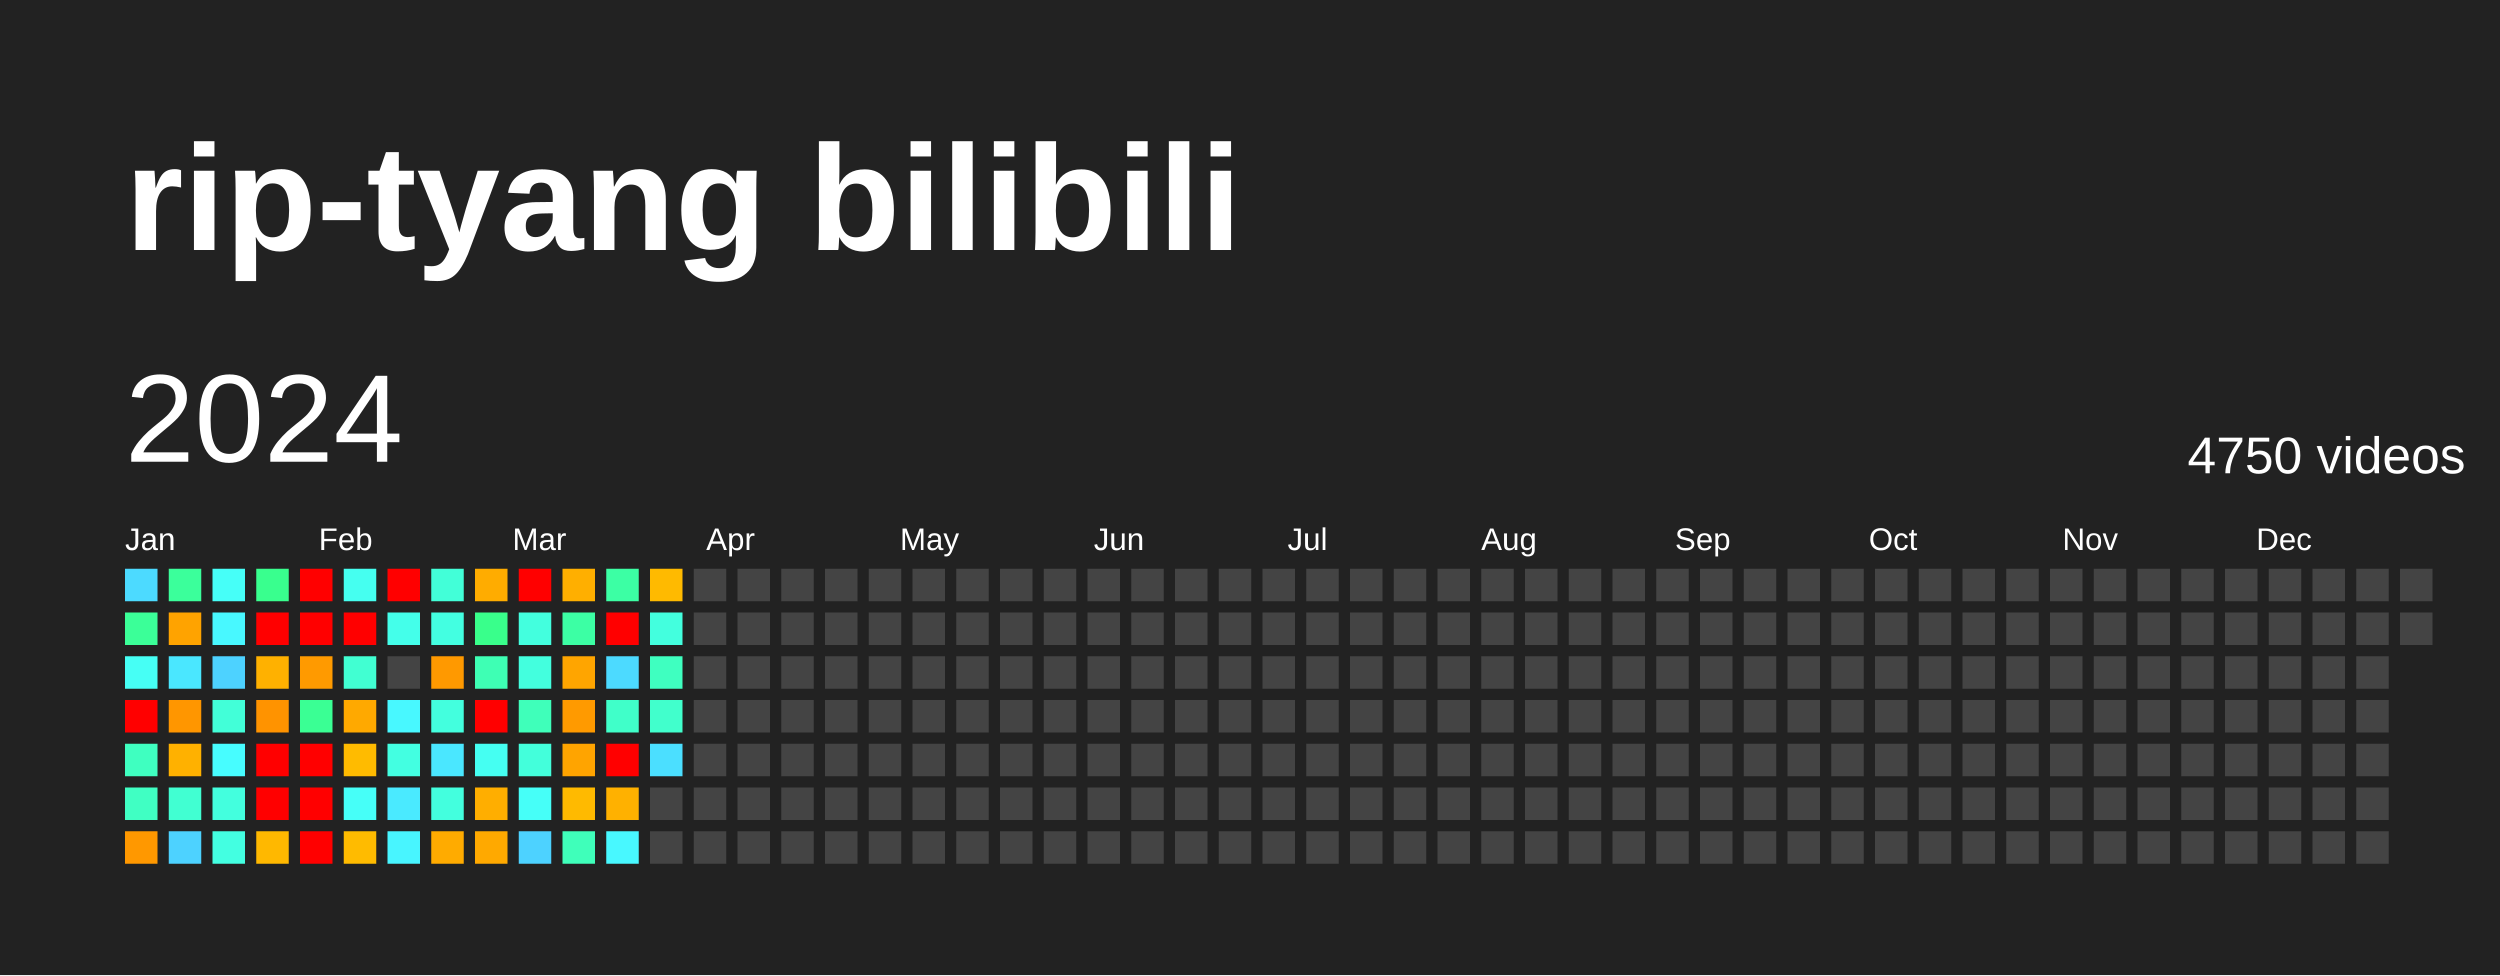
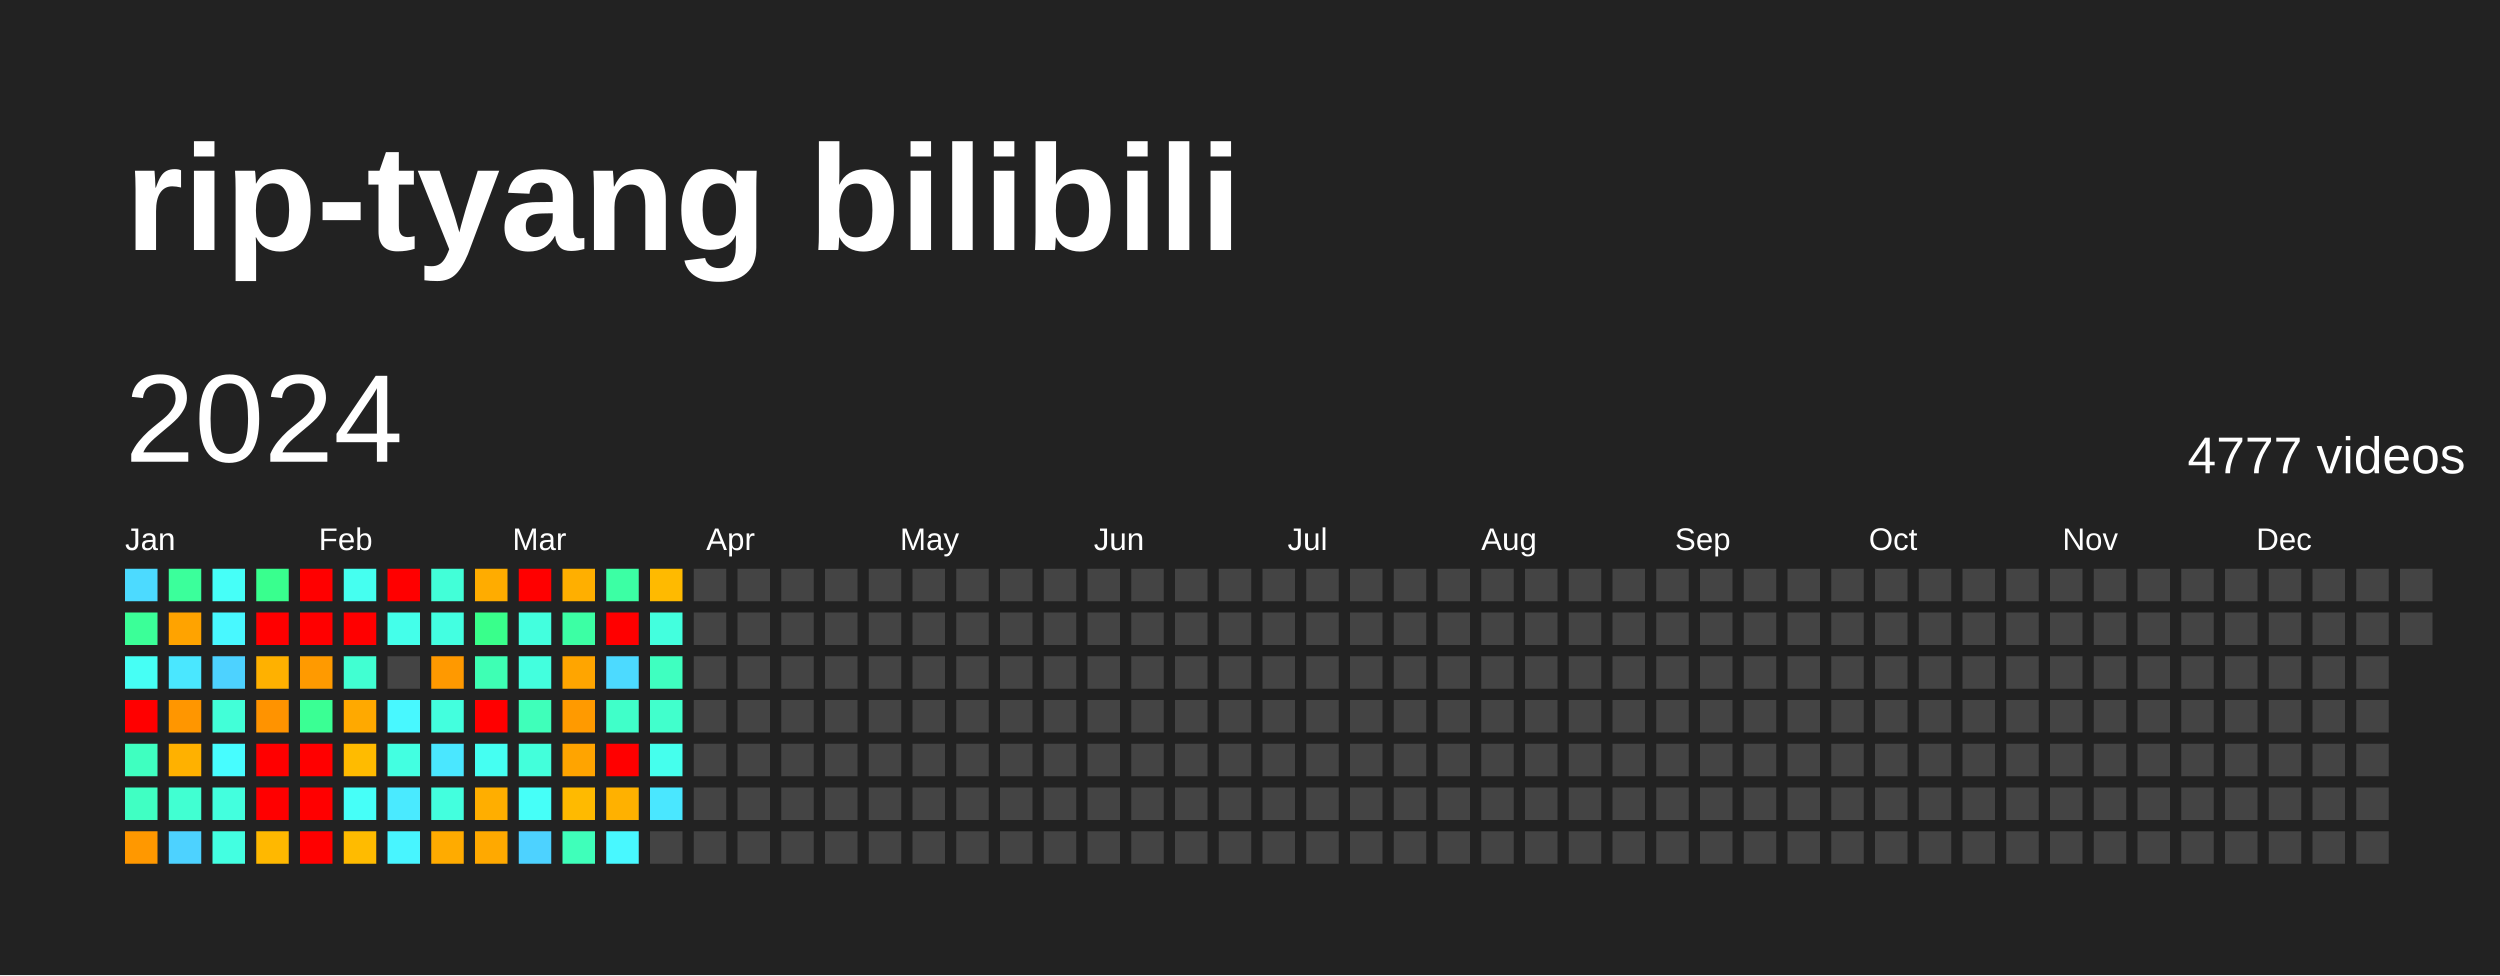
<svg xmlns="http://www.w3.org/2000/svg" baseProfile="full" height="78mm" version="1.1" viewBox="0,0,200,78" width="200mm">
  <defs />
  <rect fill="#222222" height="78" width="200" x="0" y="0" />
  <text fill="#FFFFFF" style="font-size:12px; font-family:Arial; font-weight:bold;" x="10" y="20">rip-tyang bilibili</text>
  <text dominant-baseline="hanging" fill="#FFFFFF" style="font-size:10.0px; font-family:Arial;" x="10" y="30">2024</text>
-   <text dominant-baseline="hanging" fill="#FFFFFF" style="font-size:4.125px; font-family:Arial;" x="175" y="35">4750 videos</text>
+   <text dominant-baseline="hanging" fill="#FFFFFF" style="font-size:4.125px; font-family:Arial;" x="175" y="35">4777 videos</text>
  <text fill="#FFFFFF" style="font-size:2.5px; font-family:Arial" x="10.0" y="44">Jan</text>
  <text fill="#FFFFFF" style="font-size:2.5px; font-family:Arial" x="25.5" y="44">Feb</text>
  <text fill="#FFFFFF" style="font-size:2.5px; font-family:Arial" x="41.0" y="44">Mar</text>
  <text fill="#FFFFFF" style="font-size:2.5px; font-family:Arial" x="56.5" y="44">Apr</text>
  <text fill="#FFFFFF" style="font-size:2.5px; font-family:Arial" x="72.0" y="44">May</text>
  <text fill="#FFFFFF" style="font-size:2.5px; font-family:Arial" x="87.5" y="44">Jun</text>
  <text fill="#FFFFFF" style="font-size:2.5px; font-family:Arial" x="103.0" y="44">Jul</text>
  <text fill="#FFFFFF" style="font-size:2.5px; font-family:Arial" x="118.5" y="44">Aug</text>
  <text fill="#FFFFFF" style="font-size:2.5px; font-family:Arial" x="134.0" y="44">Sep</text>
  <text fill="#FFFFFF" style="font-size:2.5px; font-family:Arial" x="149.5" y="44">Oct</text>
  <text fill="#FFFFFF" style="font-size:2.5px; font-family:Arial" x="165.0" y="44">Nov</text>
  <text fill="#FFFFFF" style="font-size:2.5px; font-family:Arial" x="180.5" y="44">Dec</text>
  <rect fill="#4cdaff" height="2.6" width="2.6" x="10.0" y="45.5" />
  <rect fill="#3bff98" height="2.6" width="2.6" x="10.0" y="49.0" />
  <rect fill="#46fff5" height="2.6" width="2.6" x="10.0" y="52.5" />
  <rect fill="red" height="2.6" width="2.6" x="10.0" y="56.0" />
  <rect fill="#3fffc0" height="2.6" width="2.6" x="10.0" y="59.5" />
  <rect fill="#40ffc3" height="2.6" width="2.6" x="10.0" y="63.0" />
  <rect fill="#ff9800" height="2.6" width="2.6" x="10.0" y="66.5" />
  <rect fill="#3bff9b" height="2.6" width="2.6" x="13.5" y="45.5" />
  <rect fill="#ffa300" height="2.6" width="2.6" x="13.5" y="49.0" />
  <rect fill="#4ae7ff" height="2.6" width="2.6" x="13.5" y="52.5" />
  <rect fill="#ff9600" height="2.6" width="2.6" x="13.5" y="56.0" />
  <rect fill="#ffb100" height="2.6" width="2.6" x="13.5" y="59.5" />
  <rect fill="#41ffd2" height="2.6" width="2.6" x="13.5" y="63.0" />
  <rect fill="#4dd2ff" height="2.6" width="2.6" x="13.5" y="66.5" />
  <rect fill="#46fff8" height="2.6" width="2.6" x="17.0" y="45.5" />
  <rect fill="#48f8ff" height="2.6" width="2.6" x="17.0" y="49.0" />
  <rect fill="#4dd2ff" height="2.6" width="2.6" x="17.0" y="52.5" />
  <rect fill="#42ffd8" height="2.6" width="2.6" x="17.0" y="56.0" />
  <rect fill="#47fdff" height="2.6" width="2.6" x="17.0" y="59.5" />
  <rect fill="#43ffde" height="2.6" width="2.6" x="17.0" y="63.0" />
  <rect fill="#43ffe1" height="2.6" width="2.6" x="17.0" y="66.5" />
  <rect fill="#39ff8e" height="2.6" width="2.6" x="20.5" y="45.5" />
  <rect fill="red" height="2.6" width="2.6" x="20.5" y="49.0" />
  <rect fill="#ffb100" height="2.6" width="2.6" x="20.5" y="52.5" />
  <rect fill="#ff9300" height="2.6" width="2.6" x="20.5" y="56.0" />
  <rect fill="red" height="2.6" width="2.6" x="20.5" y="59.5" />
  <rect fill="red" height="2.6" width="2.6" x="20.5" y="63.0" />
  <rect fill="#ffb800" height="2.6" width="2.6" x="20.5" y="66.5" />
  <rect fill="red" height="2.6" width="2.6" x="24.0" y="45.5" />
  <rect fill="red" height="2.6" width="2.6" x="24.0" y="49.0" />
  <rect fill="#ff9a00" height="2.6" width="2.6" x="24.0" y="52.5" />
  <rect fill="#3aff94" height="2.6" width="2.6" x="24.0" y="56.0" />
  <rect fill="red" height="2.6" width="2.6" x="24.0" y="59.5" />
  <rect fill="red" height="2.6" width="2.6" x="24.0" y="63.0" />
  <rect fill="red" height="2.6" width="2.6" x="24.0" y="66.5" />
  <rect fill="#45fff0" height="2.6" width="2.6" x="27.5" y="45.5" />
  <rect fill="red" height="2.6" width="2.6" x="27.5" y="49.0" />
  <rect fill="#41ffd2" height="2.6" width="2.6" x="27.5" y="52.5" />
  <rect fill="#ffa900" height="2.6" width="2.6" x="27.5" y="56.0" />
  <rect fill="#ffbb00" height="2.6" width="2.6" x="27.5" y="59.5" />
  <rect fill="#46fff8" height="2.6" width="2.6" x="27.5" y="63.0" />
  <rect fill="#ffbb00" height="2.6" width="2.6" x="27.5" y="66.5" />
  <rect fill="red" height="2.6" width="2.6" x="31.0" y="45.5" />
  <rect fill="#44ffea" height="2.6" width="2.6" x="31.0" y="49.0" />
  <rect fill="#444444" height="2.6" width="2.6" x="31.0" y="52.5" />
  <rect fill="#48f8ff" height="2.6" width="2.6" x="31.0" y="56.0" />
  <rect fill="#43ffe1" height="2.6" width="2.6" x="31.0" y="59.5" />
  <rect fill="#4aeaff" height="2.6" width="2.6" x="31.0" y="63.0" />
  <rect fill="#48f5ff" height="2.6" width="2.6" x="31.0" y="66.5" />
  <rect fill="#42ffd8" height="2.6" width="2.6" x="34.5" y="45.5" />
  <rect fill="#43ffe1" height="2.6" width="2.6" x="34.5" y="49.0" />
  <rect fill="#ff9900" height="2.6" width="2.6" x="34.5" y="52.5" />
  <rect fill="#43ffde" height="2.6" width="2.6" x="34.5" y="56.0" />
  <rect fill="#4ae7ff" height="2.6" width="2.6" x="34.5" y="59.5" />
  <rect fill="#43ffde" height="2.6" width="2.6" x="34.5" y="63.0" />
  <rect fill="#ffab00" height="2.6" width="2.6" x="34.5" y="66.5" />
  <rect fill="#ffac00" height="2.6" width="2.6" x="38.0" y="45.5" />
  <rect fill="#39ff8b" height="2.6" width="2.6" x="38.0" y="49.0" />
  <rect fill="#3effb4" height="2.6" width="2.6" x="38.0" y="52.5" />
  <rect fill="red" height="2.6" width="2.6" x="38.0" y="56.0" />
  <rect fill="#45fff2" height="2.6" width="2.6" x="38.0" y="59.5" />
  <rect fill="#ffae00" height="2.6" width="2.6" x="38.0" y="63.0" />
  <rect fill="#ffa900" height="2.6" width="2.6" x="38.0" y="66.5" />
  <rect fill="red" height="2.6" width="2.6" x="41.5" y="45.5" />
  <rect fill="#43ffde" height="2.6" width="2.6" x="41.5" y="49.0" />
  <rect fill="#43ffde" height="2.6" width="2.6" x="41.5" y="52.5" />
  <rect fill="#3fffba" height="2.6" width="2.6" x="41.5" y="56.0" />
  <rect fill="#43ffdb" height="2.6" width="2.6" x="41.5" y="59.5" />
  <rect fill="#46fff8" height="2.6" width="2.6" x="41.5" y="63.0" />
  <rect fill="#4dd2ff" height="2.6" width="2.6" x="41.5" y="66.5" />
  <rect fill="#ffaf00" height="2.6" width="2.6" x="45.0" y="45.5" />
  <rect fill="#3cffa4" height="2.6" width="2.6" x="45.0" y="49.0" />
  <rect fill="#ffa500" height="2.6" width="2.6" x="45.0" y="52.5" />
  <rect fill="#ff9a00" height="2.6" width="2.6" x="45.0" y="56.0" />
  <rect fill="#ffa400" height="2.6" width="2.6" x="45.0" y="59.5" />
  <rect fill="#ffba00" height="2.6" width="2.6" x="45.0" y="63.0" />
  <rect fill="#3fffba" height="2.6" width="2.6" x="45.0" y="66.5" />
  <rect fill="#3cffa4" height="2.6" width="2.6" x="48.5" y="45.5" />
  <rect fill="red" height="2.6" width="2.6" x="48.5" y="49.0" />
  <rect fill="#4cdaff" height="2.6" width="2.6" x="48.5" y="52.5" />
  <rect fill="#40ffc9" height="2.6" width="2.6" x="48.5" y="56.0" />
  <rect fill="red" height="2.6" width="2.6" x="48.5" y="59.5" />
  <rect fill="#ffb100" height="2.6" width="2.6" x="48.5" y="63.0" />
  <rect fill="#48f8ff" height="2.6" width="2.6" x="48.5" y="66.5" />
  <rect fill="#ffba00" height="2.6" width="2.6" x="52.0" y="45.5" />
  <rect fill="#43ffde" height="2.6" width="2.6" x="52.0" y="49.0" />
  <rect fill="#3fffc0" height="2.6" width="2.6" x="52.0" y="52.5" />
  <rect fill="#41ffcc" height="2.6" width="2.6" x="52.0" y="56.0" />
-   <rect fill="#4bdfff" height="2.6" width="2.6" x="52.0" y="59.5" />
-   <rect fill="#444444" height="2.6" width="2.6" x="52.0" y="63.0" />
+   <rect fill="#45ffed" height="2.6" width="2.6" x="52.0" y="59.5" />
+   <rect fill="#4ae7ff" height="2.6" width="2.6" x="52.0" y="63.0" />
  <rect fill="#444444" height="2.6" width="2.6" x="52.0" y="66.5" />
  <rect fill="#444444" height="2.6" width="2.6" x="55.5" y="45.5" />
  <rect fill="#444444" height="2.6" width="2.6" x="55.5" y="49.0" />
  <rect fill="#444444" height="2.6" width="2.6" x="55.5" y="52.5" />
  <rect fill="#444444" height="2.6" width="2.6" x="55.5" y="56.0" />
  <rect fill="#444444" height="2.6" width="2.6" x="55.5" y="59.5" />
  <rect fill="#444444" height="2.6" width="2.6" x="55.5" y="63.0" />
  <rect fill="#444444" height="2.6" width="2.6" x="55.5" y="66.5" />
  <rect fill="#444444" height="2.6" width="2.6" x="59.0" y="45.5" />
  <rect fill="#444444" height="2.6" width="2.6" x="59.0" y="49.0" />
  <rect fill="#444444" height="2.6" width="2.6" x="59.0" y="52.5" />
  <rect fill="#444444" height="2.6" width="2.6" x="59.0" y="56.0" />
  <rect fill="#444444" height="2.6" width="2.6" x="59.0" y="59.5" />
  <rect fill="#444444" height="2.6" width="2.6" x="59.0" y="63.0" />
  <rect fill="#444444" height="2.6" width="2.6" x="59.0" y="66.5" />
  <rect fill="#444444" height="2.6" width="2.6" x="62.5" y="45.5" />
  <rect fill="#444444" height="2.6" width="2.6" x="62.5" y="49.0" />
  <rect fill="#444444" height="2.6" width="2.6" x="62.5" y="52.5" />
  <rect fill="#444444" height="2.6" width="2.6" x="62.5" y="56.0" />
  <rect fill="#444444" height="2.6" width="2.6" x="62.5" y="59.5" />
  <rect fill="#444444" height="2.6" width="2.6" x="62.5" y="63.0" />
  <rect fill="#444444" height="2.6" width="2.6" x="62.5" y="66.5" />
  <rect fill="#444444" height="2.6" width="2.6" x="66.0" y="45.5" />
  <rect fill="#444444" height="2.6" width="2.6" x="66.0" y="49.0" />
  <rect fill="#444444" height="2.6" width="2.6" x="66.0" y="52.5" />
  <rect fill="#444444" height="2.6" width="2.6" x="66.0" y="56.0" />
  <rect fill="#444444" height="2.6" width="2.6" x="66.0" y="59.5" />
  <rect fill="#444444" height="2.6" width="2.6" x="66.0" y="63.0" />
  <rect fill="#444444" height="2.6" width="2.6" x="66.0" y="66.5" />
  <rect fill="#444444" height="2.6" width="2.6" x="69.5" y="45.5" />
  <rect fill="#444444" height="2.6" width="2.6" x="69.5" y="49.0" />
  <rect fill="#444444" height="2.6" width="2.6" x="69.5" y="52.5" />
  <rect fill="#444444" height="2.6" width="2.6" x="69.5" y="56.0" />
  <rect fill="#444444" height="2.6" width="2.6" x="69.5" y="59.5" />
  <rect fill="#444444" height="2.6" width="2.6" x="69.5" y="63.0" />
  <rect fill="#444444" height="2.6" width="2.6" x="69.5" y="66.5" />
  <rect fill="#444444" height="2.6" width="2.6" x="73.0" y="45.5" />
  <rect fill="#444444" height="2.6" width="2.6" x="73.0" y="49.0" />
  <rect fill="#444444" height="2.6" width="2.6" x="73.0" y="52.5" />
  <rect fill="#444444" height="2.6" width="2.6" x="73.0" y="56.0" />
  <rect fill="#444444" height="2.6" width="2.6" x="73.0" y="59.5" />
  <rect fill="#444444" height="2.6" width="2.6" x="73.0" y="63.0" />
  <rect fill="#444444" height="2.6" width="2.6" x="73.0" y="66.5" />
  <rect fill="#444444" height="2.6" width="2.6" x="76.5" y="45.5" />
  <rect fill="#444444" height="2.6" width="2.6" x="76.5" y="49.0" />
  <rect fill="#444444" height="2.6" width="2.6" x="76.5" y="52.5" />
  <rect fill="#444444" height="2.6" width="2.6" x="76.5" y="56.0" />
  <rect fill="#444444" height="2.6" width="2.6" x="76.5" y="59.5" />
  <rect fill="#444444" height="2.6" width="2.6" x="76.5" y="63.0" />
  <rect fill="#444444" height="2.6" width="2.6" x="76.5" y="66.5" />
  <rect fill="#444444" height="2.6" width="2.6" x="80.0" y="45.5" />
  <rect fill="#444444" height="2.6" width="2.6" x="80.0" y="49.0" />
  <rect fill="#444444" height="2.6" width="2.6" x="80.0" y="52.5" />
  <rect fill="#444444" height="2.6" width="2.6" x="80.0" y="56.0" />
  <rect fill="#444444" height="2.6" width="2.6" x="80.0" y="59.5" />
  <rect fill="#444444" height="2.6" width="2.6" x="80.0" y="63.0" />
  <rect fill="#444444" height="2.6" width="2.6" x="80.0" y="66.5" />
  <rect fill="#444444" height="2.6" width="2.6" x="83.5" y="45.5" />
  <rect fill="#444444" height="2.6" width="2.6" x="83.5" y="49.0" />
  <rect fill="#444444" height="2.6" width="2.6" x="83.5" y="52.5" />
  <rect fill="#444444" height="2.6" width="2.6" x="83.5" y="56.0" />
  <rect fill="#444444" height="2.6" width="2.6" x="83.5" y="59.5" />
  <rect fill="#444444" height="2.6" width="2.6" x="83.5" y="63.0" />
  <rect fill="#444444" height="2.6" width="2.6" x="83.5" y="66.5" />
  <rect fill="#444444" height="2.6" width="2.6" x="87.0" y="45.5" />
  <rect fill="#444444" height="2.6" width="2.6" x="87.0" y="49.0" />
  <rect fill="#444444" height="2.6" width="2.6" x="87.0" y="52.5" />
  <rect fill="#444444" height="2.6" width="2.6" x="87.0" y="56.0" />
  <rect fill="#444444" height="2.6" width="2.6" x="87.0" y="59.5" />
  <rect fill="#444444" height="2.6" width="2.6" x="87.0" y="63.0" />
  <rect fill="#444444" height="2.6" width="2.6" x="87.0" y="66.5" />
  <rect fill="#444444" height="2.6" width="2.6" x="90.5" y="45.5" />
  <rect fill="#444444" height="2.6" width="2.6" x="90.5" y="49.0" />
  <rect fill="#444444" height="2.6" width="2.6" x="90.5" y="52.5" />
  <rect fill="#444444" height="2.6" width="2.6" x="90.5" y="56.0" />
  <rect fill="#444444" height="2.6" width="2.6" x="90.5" y="59.5" />
  <rect fill="#444444" height="2.6" width="2.6" x="90.5" y="63.0" />
  <rect fill="#444444" height="2.6" width="2.6" x="90.5" y="66.5" />
  <rect fill="#444444" height="2.6" width="2.6" x="94.0" y="45.5" />
  <rect fill="#444444" height="2.6" width="2.6" x="94.0" y="49.0" />
  <rect fill="#444444" height="2.6" width="2.6" x="94.0" y="52.5" />
  <rect fill="#444444" height="2.6" width="2.6" x="94.0" y="56.0" />
  <rect fill="#444444" height="2.6" width="2.6" x="94.0" y="59.5" />
  <rect fill="#444444" height="2.6" width="2.6" x="94.0" y="63.0" />
  <rect fill="#444444" height="2.6" width="2.6" x="94.0" y="66.5" />
  <rect fill="#444444" height="2.6" width="2.6" x="97.5" y="45.5" />
  <rect fill="#444444" height="2.6" width="2.6" x="97.5" y="49.0" />
  <rect fill="#444444" height="2.6" width="2.6" x="97.5" y="52.5" />
  <rect fill="#444444" height="2.6" width="2.6" x="97.5" y="56.0" />
  <rect fill="#444444" height="2.6" width="2.6" x="97.5" y="59.5" />
  <rect fill="#444444" height="2.6" width="2.6" x="97.5" y="63.0" />
  <rect fill="#444444" height="2.6" width="2.6" x="97.5" y="66.5" />
  <rect fill="#444444" height="2.6" width="2.6" x="101.0" y="45.5" />
  <rect fill="#444444" height="2.6" width="2.6" x="101.0" y="49.0" />
  <rect fill="#444444" height="2.6" width="2.6" x="101.0" y="52.5" />
  <rect fill="#444444" height="2.6" width="2.6" x="101.0" y="56.0" />
  <rect fill="#444444" height="2.6" width="2.6" x="101.0" y="59.5" />
  <rect fill="#444444" height="2.6" width="2.6" x="101.0" y="63.0" />
  <rect fill="#444444" height="2.6" width="2.6" x="101.0" y="66.5" />
  <rect fill="#444444" height="2.6" width="2.6" x="104.5" y="45.5" />
  <rect fill="#444444" height="2.6" width="2.6" x="104.5" y="49.0" />
  <rect fill="#444444" height="2.6" width="2.6" x="104.5" y="52.5" />
  <rect fill="#444444" height="2.6" width="2.6" x="104.5" y="56.0" />
  <rect fill="#444444" height="2.6" width="2.6" x="104.5" y="59.5" />
  <rect fill="#444444" height="2.6" width="2.6" x="104.5" y="63.0" />
  <rect fill="#444444" height="2.6" width="2.6" x="104.5" y="66.5" />
  <rect fill="#444444" height="2.6" width="2.6" x="108.0" y="45.5" />
  <rect fill="#444444" height="2.6" width="2.6" x="108.0" y="49.0" />
  <rect fill="#444444" height="2.6" width="2.6" x="108.0" y="52.5" />
  <rect fill="#444444" height="2.6" width="2.6" x="108.0" y="56.0" />
  <rect fill="#444444" height="2.6" width="2.6" x="108.0" y="59.5" />
  <rect fill="#444444" height="2.6" width="2.6" x="108.0" y="63.0" />
  <rect fill="#444444" height="2.6" width="2.6" x="108.0" y="66.5" />
  <rect fill="#444444" height="2.6" width="2.6" x="111.5" y="45.5" />
  <rect fill="#444444" height="2.6" width="2.6" x="111.5" y="49.0" />
  <rect fill="#444444" height="2.6" width="2.6" x="111.5" y="52.5" />
  <rect fill="#444444" height="2.6" width="2.6" x="111.5" y="56.0" />
  <rect fill="#444444" height="2.6" width="2.6" x="111.5" y="59.5" />
  <rect fill="#444444" height="2.6" width="2.6" x="111.5" y="63.0" />
  <rect fill="#444444" height="2.6" width="2.6" x="111.5" y="66.5" />
  <rect fill="#444444" height="2.6" width="2.6" x="115.0" y="45.5" />
  <rect fill="#444444" height="2.6" width="2.6" x="115.0" y="49.0" />
  <rect fill="#444444" height="2.6" width="2.6" x="115.0" y="52.5" />
  <rect fill="#444444" height="2.6" width="2.6" x="115.0" y="56.0" />
  <rect fill="#444444" height="2.6" width="2.6" x="115.0" y="59.5" />
  <rect fill="#444444" height="2.6" width="2.6" x="115.0" y="63.0" />
  <rect fill="#444444" height="2.6" width="2.6" x="115.0" y="66.5" />
  <rect fill="#444444" height="2.6" width="2.6" x="118.5" y="45.5" />
  <rect fill="#444444" height="2.6" width="2.6" x="118.5" y="49.0" />
  <rect fill="#444444" height="2.6" width="2.6" x="118.5" y="52.5" />
  <rect fill="#444444" height="2.6" width="2.6" x="118.5" y="56.0" />
  <rect fill="#444444" height="2.6" width="2.6" x="118.5" y="59.5" />
  <rect fill="#444444" height="2.6" width="2.6" x="118.5" y="63.0" />
  <rect fill="#444444" height="2.6" width="2.6" x="118.5" y="66.5" />
  <rect fill="#444444" height="2.6" width="2.6" x="122.0" y="45.5" />
  <rect fill="#444444" height="2.6" width="2.6" x="122.0" y="49.0" />
  <rect fill="#444444" height="2.6" width="2.6" x="122.0" y="52.5" />
  <rect fill="#444444" height="2.6" width="2.6" x="122.0" y="56.0" />
  <rect fill="#444444" height="2.6" width="2.6" x="122.0" y="59.5" />
  <rect fill="#444444" height="2.6" width="2.6" x="122.0" y="63.0" />
  <rect fill="#444444" height="2.6" width="2.6" x="122.0" y="66.5" />
  <rect fill="#444444" height="2.6" width="2.6" x="125.5" y="45.5" />
  <rect fill="#444444" height="2.6" width="2.6" x="125.5" y="49.0" />
  <rect fill="#444444" height="2.6" width="2.6" x="125.5" y="52.5" />
  <rect fill="#444444" height="2.6" width="2.6" x="125.5" y="56.0" />
  <rect fill="#444444" height="2.6" width="2.6" x="125.5" y="59.5" />
  <rect fill="#444444" height="2.6" width="2.6" x="125.5" y="63.0" />
  <rect fill="#444444" height="2.6" width="2.6" x="125.5" y="66.5" />
  <rect fill="#444444" height="2.6" width="2.6" x="129.0" y="45.5" />
  <rect fill="#444444" height="2.6" width="2.6" x="129.0" y="49.0" />
  <rect fill="#444444" height="2.6" width="2.6" x="129.0" y="52.5" />
  <rect fill="#444444" height="2.6" width="2.6" x="129.0" y="56.0" />
  <rect fill="#444444" height="2.6" width="2.6" x="129.0" y="59.5" />
  <rect fill="#444444" height="2.6" width="2.6" x="129.0" y="63.0" />
  <rect fill="#444444" height="2.6" width="2.6" x="129.0" y="66.5" />
  <rect fill="#444444" height="2.6" width="2.6" x="132.5" y="45.5" />
  <rect fill="#444444" height="2.6" width="2.6" x="132.5" y="49.0" />
  <rect fill="#444444" height="2.6" width="2.6" x="132.5" y="52.5" />
  <rect fill="#444444" height="2.6" width="2.6" x="132.5" y="56.0" />
  <rect fill="#444444" height="2.6" width="2.6" x="132.5" y="59.5" />
  <rect fill="#444444" height="2.6" width="2.6" x="132.5" y="63.0" />
  <rect fill="#444444" height="2.6" width="2.6" x="132.5" y="66.5" />
  <rect fill="#444444" height="2.6" width="2.6" x="136.0" y="45.5" />
  <rect fill="#444444" height="2.6" width="2.6" x="136.0" y="49.0" />
  <rect fill="#444444" height="2.6" width="2.6" x="136.0" y="52.5" />
  <rect fill="#444444" height="2.6" width="2.6" x="136.0" y="56.0" />
  <rect fill="#444444" height="2.6" width="2.6" x="136.0" y="59.5" />
  <rect fill="#444444" height="2.6" width="2.6" x="136.0" y="63.0" />
  <rect fill="#444444" height="2.6" width="2.6" x="136.0" y="66.5" />
  <rect fill="#444444" height="2.6" width="2.6" x="139.5" y="45.5" />
  <rect fill="#444444" height="2.6" width="2.6" x="139.5" y="49.0" />
  <rect fill="#444444" height="2.6" width="2.6" x="139.5" y="52.5" />
  <rect fill="#444444" height="2.6" width="2.6" x="139.5" y="56.0" />
  <rect fill="#444444" height="2.6" width="2.6" x="139.5" y="59.5" />
  <rect fill="#444444" height="2.6" width="2.6" x="139.5" y="63.0" />
  <rect fill="#444444" height="2.6" width="2.6" x="139.5" y="66.5" />
  <rect fill="#444444" height="2.6" width="2.6" x="143.0" y="45.5" />
  <rect fill="#444444" height="2.6" width="2.6" x="143.0" y="49.0" />
  <rect fill="#444444" height="2.6" width="2.6" x="143.0" y="52.5" />
  <rect fill="#444444" height="2.6" width="2.6" x="143.0" y="56.0" />
  <rect fill="#444444" height="2.6" width="2.6" x="143.0" y="59.5" />
  <rect fill="#444444" height="2.6" width="2.6" x="143.0" y="63.0" />
  <rect fill="#444444" height="2.6" width="2.6" x="143.0" y="66.5" />
  <rect fill="#444444" height="2.6" width="2.6" x="146.5" y="45.5" />
  <rect fill="#444444" height="2.6" width="2.6" x="146.5" y="49.0" />
  <rect fill="#444444" height="2.6" width="2.6" x="146.5" y="52.5" />
  <rect fill="#444444" height="2.6" width="2.6" x="146.5" y="56.0" />
  <rect fill="#444444" height="2.6" width="2.6" x="146.5" y="59.5" />
  <rect fill="#444444" height="2.6" width="2.6" x="146.5" y="63.0" />
  <rect fill="#444444" height="2.6" width="2.6" x="146.5" y="66.5" />
  <rect fill="#444444" height="2.6" width="2.6" x="150.0" y="45.5" />
  <rect fill="#444444" height="2.6" width="2.6" x="150.0" y="49.0" />
  <rect fill="#444444" height="2.6" width="2.6" x="150.0" y="52.5" />
  <rect fill="#444444" height="2.6" width="2.6" x="150.0" y="56.0" />
  <rect fill="#444444" height="2.6" width="2.6" x="150.0" y="59.5" />
  <rect fill="#444444" height="2.6" width="2.6" x="150.0" y="63.0" />
  <rect fill="#444444" height="2.6" width="2.6" x="150.0" y="66.5" />
  <rect fill="#444444" height="2.6" width="2.6" x="153.5" y="45.5" />
  <rect fill="#444444" height="2.6" width="2.6" x="153.5" y="49.0" />
  <rect fill="#444444" height="2.6" width="2.6" x="153.5" y="52.5" />
  <rect fill="#444444" height="2.6" width="2.6" x="153.5" y="56.0" />
  <rect fill="#444444" height="2.6" width="2.6" x="153.5" y="59.5" />
  <rect fill="#444444" height="2.6" width="2.6" x="153.5" y="63.0" />
  <rect fill="#444444" height="2.6" width="2.6" x="153.5" y="66.5" />
  <rect fill="#444444" height="2.6" width="2.6" x="157.0" y="45.5" />
  <rect fill="#444444" height="2.6" width="2.6" x="157.0" y="49.0" />
  <rect fill="#444444" height="2.6" width="2.6" x="157.0" y="52.5" />
  <rect fill="#444444" height="2.6" width="2.6" x="157.0" y="56.0" />
  <rect fill="#444444" height="2.6" width="2.6" x="157.0" y="59.5" />
  <rect fill="#444444" height="2.6" width="2.6" x="157.0" y="63.0" />
  <rect fill="#444444" height="2.6" width="2.6" x="157.0" y="66.5" />
  <rect fill="#444444" height="2.6" width="2.6" x="160.5" y="45.5" />
  <rect fill="#444444" height="2.6" width="2.6" x="160.5" y="49.0" />
  <rect fill="#444444" height="2.6" width="2.6" x="160.5" y="52.5" />
  <rect fill="#444444" height="2.6" width="2.6" x="160.5" y="56.0" />
  <rect fill="#444444" height="2.6" width="2.6" x="160.5" y="59.5" />
  <rect fill="#444444" height="2.6" width="2.6" x="160.5" y="63.0" />
  <rect fill="#444444" height="2.6" width="2.6" x="160.5" y="66.5" />
  <rect fill="#444444" height="2.6" width="2.6" x="164.0" y="45.5" />
  <rect fill="#444444" height="2.6" width="2.6" x="164.0" y="49.0" />
  <rect fill="#444444" height="2.6" width="2.6" x="164.0" y="52.5" />
  <rect fill="#444444" height="2.6" width="2.6" x="164.0" y="56.0" />
  <rect fill="#444444" height="2.6" width="2.6" x="164.0" y="59.5" />
  <rect fill="#444444" height="2.6" width="2.6" x="164.0" y="63.0" />
  <rect fill="#444444" height="2.6" width="2.6" x="164.0" y="66.5" />
  <rect fill="#444444" height="2.6" width="2.6" x="167.5" y="45.5" />
  <rect fill="#444444" height="2.6" width="2.6" x="167.5" y="49.0" />
  <rect fill="#444444" height="2.6" width="2.6" x="167.5" y="52.5" />
  <rect fill="#444444" height="2.6" width="2.6" x="167.5" y="56.0" />
  <rect fill="#444444" height="2.6" width="2.6" x="167.5" y="59.5" />
  <rect fill="#444444" height="2.6" width="2.6" x="167.5" y="63.0" />
  <rect fill="#444444" height="2.6" width="2.6" x="167.5" y="66.5" />
  <rect fill="#444444" height="2.6" width="2.6" x="171.0" y="45.5" />
  <rect fill="#444444" height="2.6" width="2.6" x="171.0" y="49.0" />
  <rect fill="#444444" height="2.6" width="2.6" x="171.0" y="52.5" />
  <rect fill="#444444" height="2.6" width="2.6" x="171.0" y="56.0" />
  <rect fill="#444444" height="2.6" width="2.6" x="171.0" y="59.5" />
  <rect fill="#444444" height="2.6" width="2.6" x="171.0" y="63.0" />
  <rect fill="#444444" height="2.6" width="2.6" x="171.0" y="66.5" />
  <rect fill="#444444" height="2.6" width="2.6" x="174.5" y="45.5" />
  <rect fill="#444444" height="2.6" width="2.6" x="174.5" y="49.0" />
  <rect fill="#444444" height="2.6" width="2.6" x="174.5" y="52.5" />
  <rect fill="#444444" height="2.6" width="2.6" x="174.5" y="56.0" />
  <rect fill="#444444" height="2.6" width="2.6" x="174.5" y="59.5" />
  <rect fill="#444444" height="2.6" width="2.6" x="174.5" y="63.0" />
  <rect fill="#444444" height="2.6" width="2.6" x="174.5" y="66.5" />
  <rect fill="#444444" height="2.6" width="2.6" x="178.0" y="45.5" />
  <rect fill="#444444" height="2.6" width="2.6" x="178.0" y="49.0" />
  <rect fill="#444444" height="2.6" width="2.6" x="178.0" y="52.5" />
  <rect fill="#444444" height="2.6" width="2.6" x="178.0" y="56.0" />
  <rect fill="#444444" height="2.6" width="2.6" x="178.0" y="59.5" />
  <rect fill="#444444" height="2.6" width="2.6" x="178.0" y="63.0" />
  <rect fill="#444444" height="2.6" width="2.6" x="178.0" y="66.5" />
  <rect fill="#444444" height="2.6" width="2.6" x="181.5" y="45.5" />
  <rect fill="#444444" height="2.6" width="2.6" x="181.5" y="49.0" />
  <rect fill="#444444" height="2.6" width="2.6" x="181.5" y="52.5" />
  <rect fill="#444444" height="2.6" width="2.6" x="181.5" y="56.0" />
  <rect fill="#444444" height="2.6" width="2.6" x="181.5" y="59.5" />
  <rect fill="#444444" height="2.6" width="2.6" x="181.5" y="63.0" />
  <rect fill="#444444" height="2.6" width="2.6" x="181.5" y="66.5" />
  <rect fill="#444444" height="2.6" width="2.6" x="185.0" y="45.5" />
  <rect fill="#444444" height="2.6" width="2.6" x="185.0" y="49.0" />
  <rect fill="#444444" height="2.6" width="2.6" x="185.0" y="52.5" />
  <rect fill="#444444" height="2.6" width="2.6" x="185.0" y="56.0" />
  <rect fill="#444444" height="2.6" width="2.6" x="185.0" y="59.5" />
  <rect fill="#444444" height="2.6" width="2.6" x="185.0" y="63.0" />
  <rect fill="#444444" height="2.6" width="2.6" x="185.0" y="66.5" />
  <rect fill="#444444" height="2.6" width="2.6" x="188.5" y="45.5" />
  <rect fill="#444444" height="2.6" width="2.6" x="188.5" y="49.0" />
  <rect fill="#444444" height="2.6" width="2.6" x="188.5" y="52.5" />
  <rect fill="#444444" height="2.6" width="2.6" x="188.5" y="56.0" />
  <rect fill="#444444" height="2.6" width="2.6" x="188.5" y="59.5" />
  <rect fill="#444444" height="2.6" width="2.6" x="188.5" y="63.0" />
  <rect fill="#444444" height="2.6" width="2.6" x="188.5" y="66.5" />
  <rect fill="#444444" height="2.6" width="2.6" x="192.0" y="45.5" />
  <rect fill="#444444" height="2.6" width="2.6" x="192.0" y="49.0" />
</svg>
